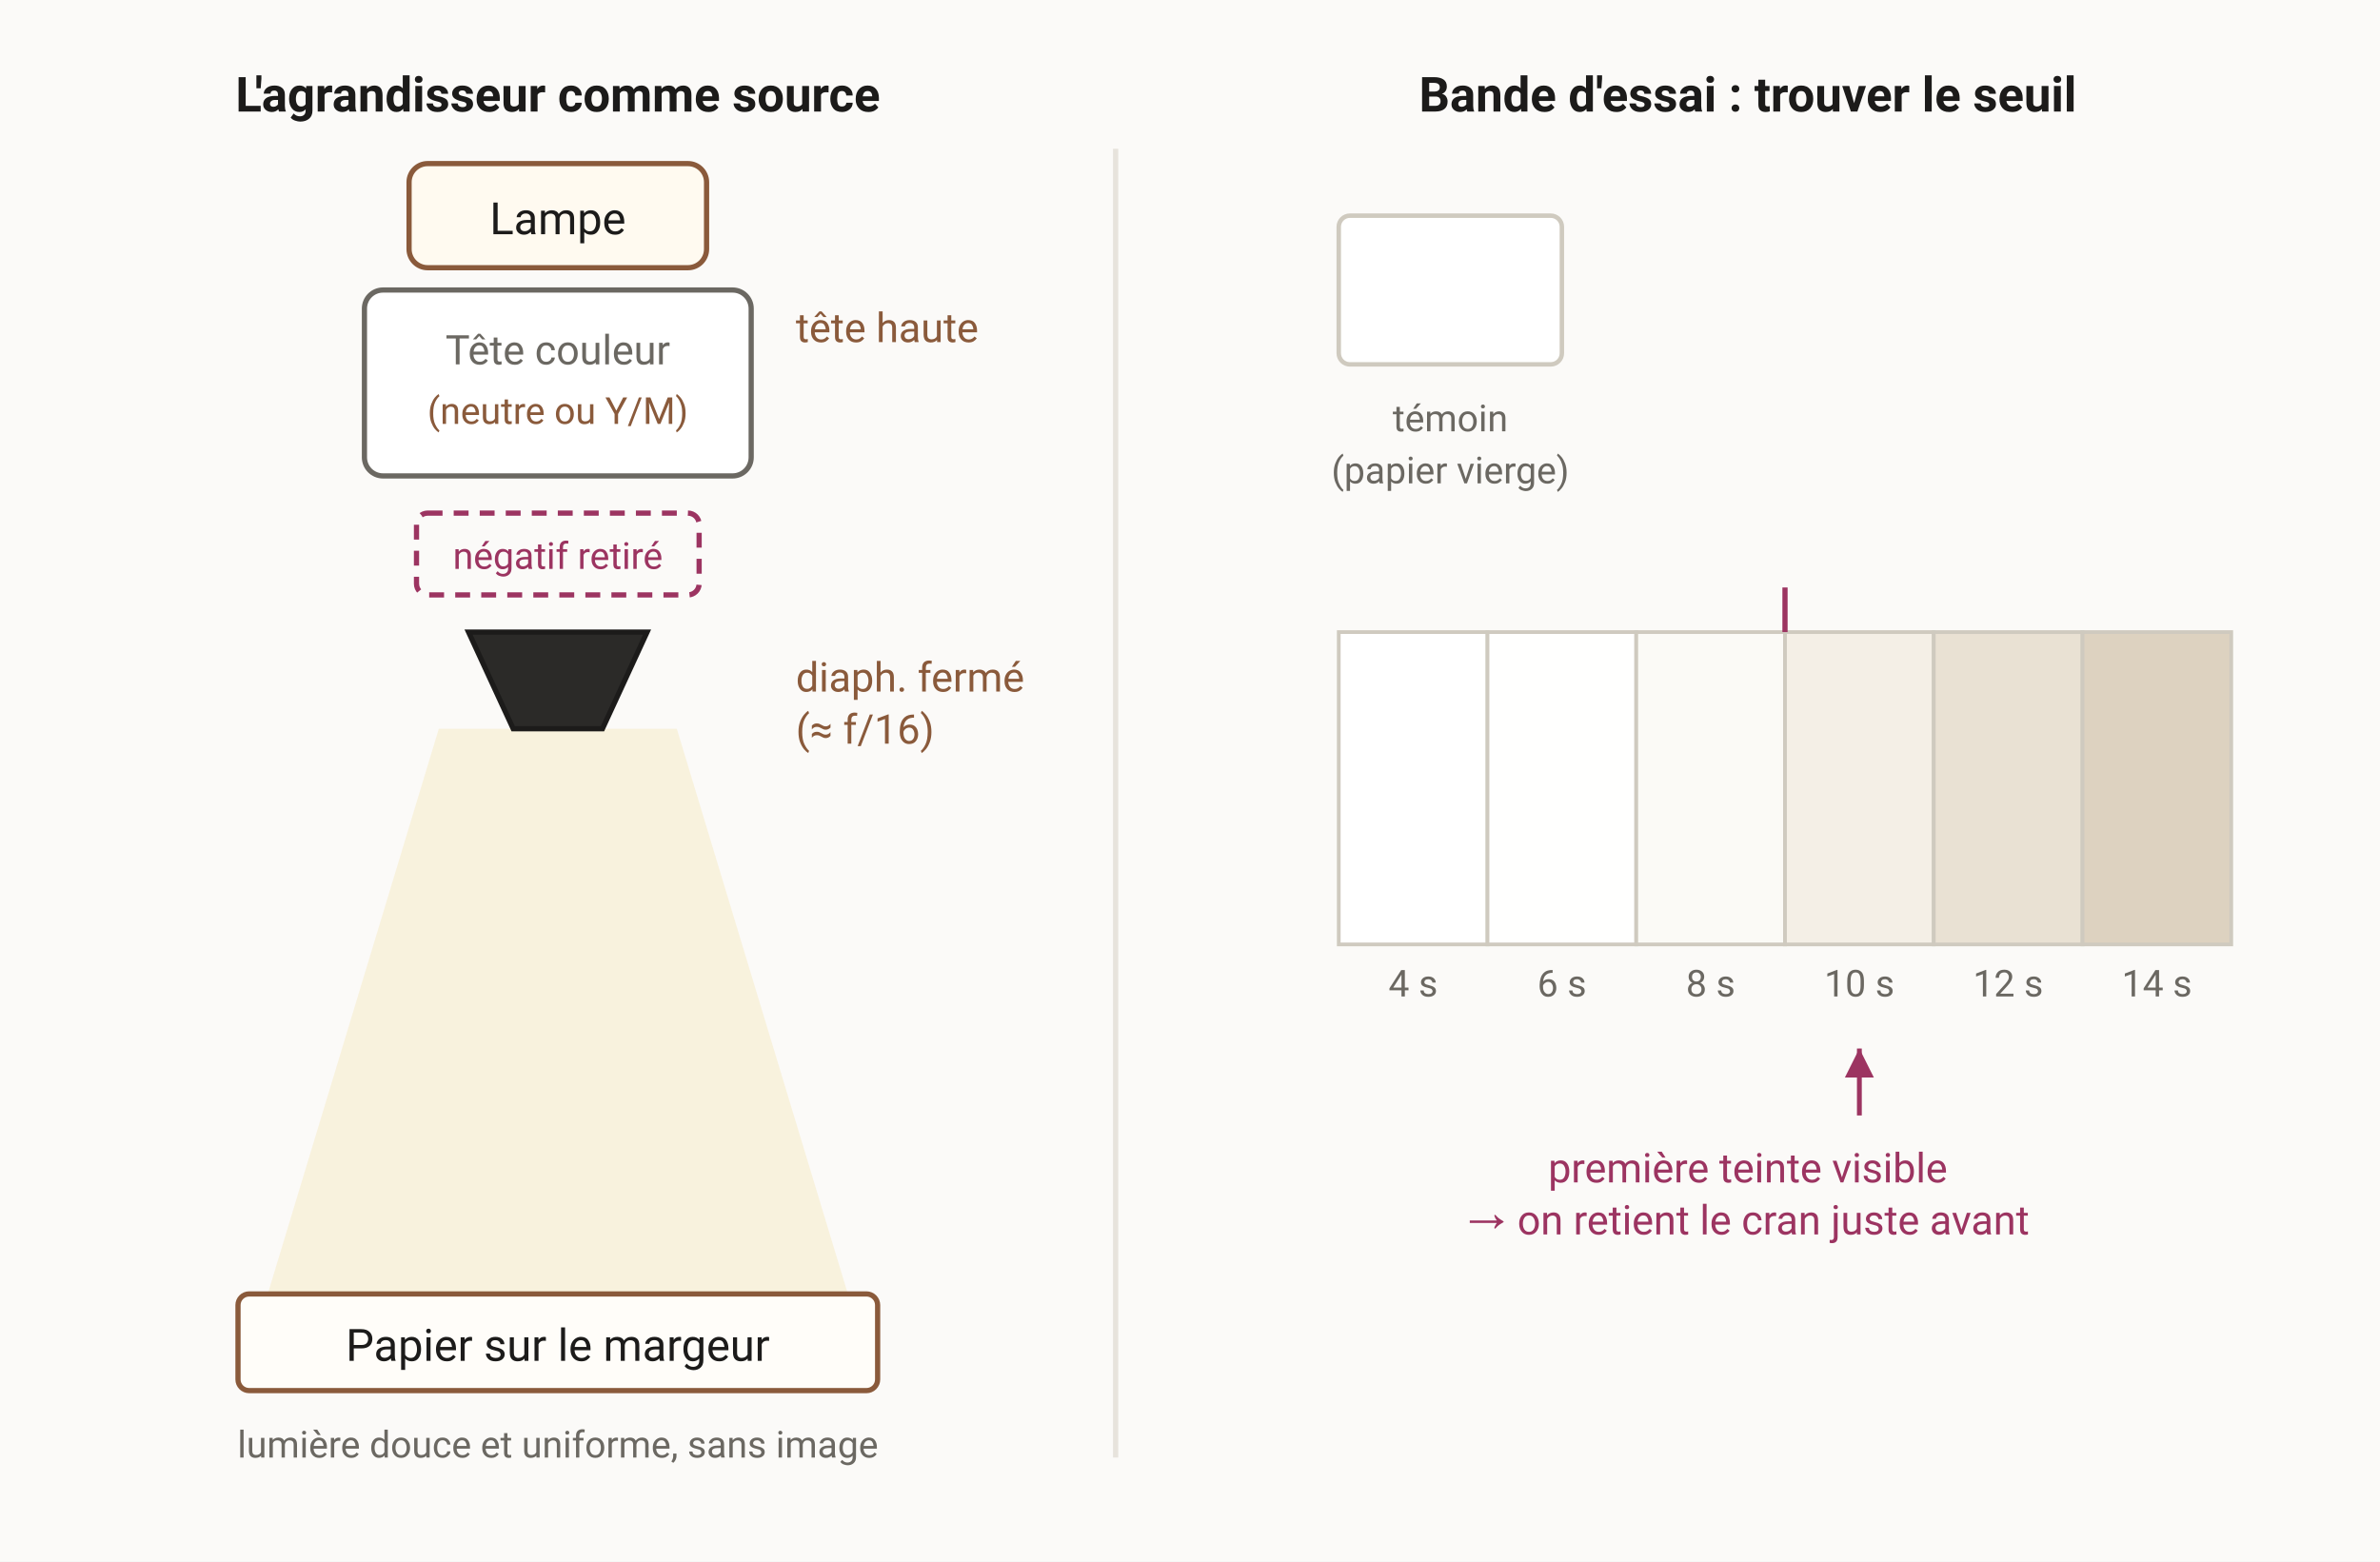
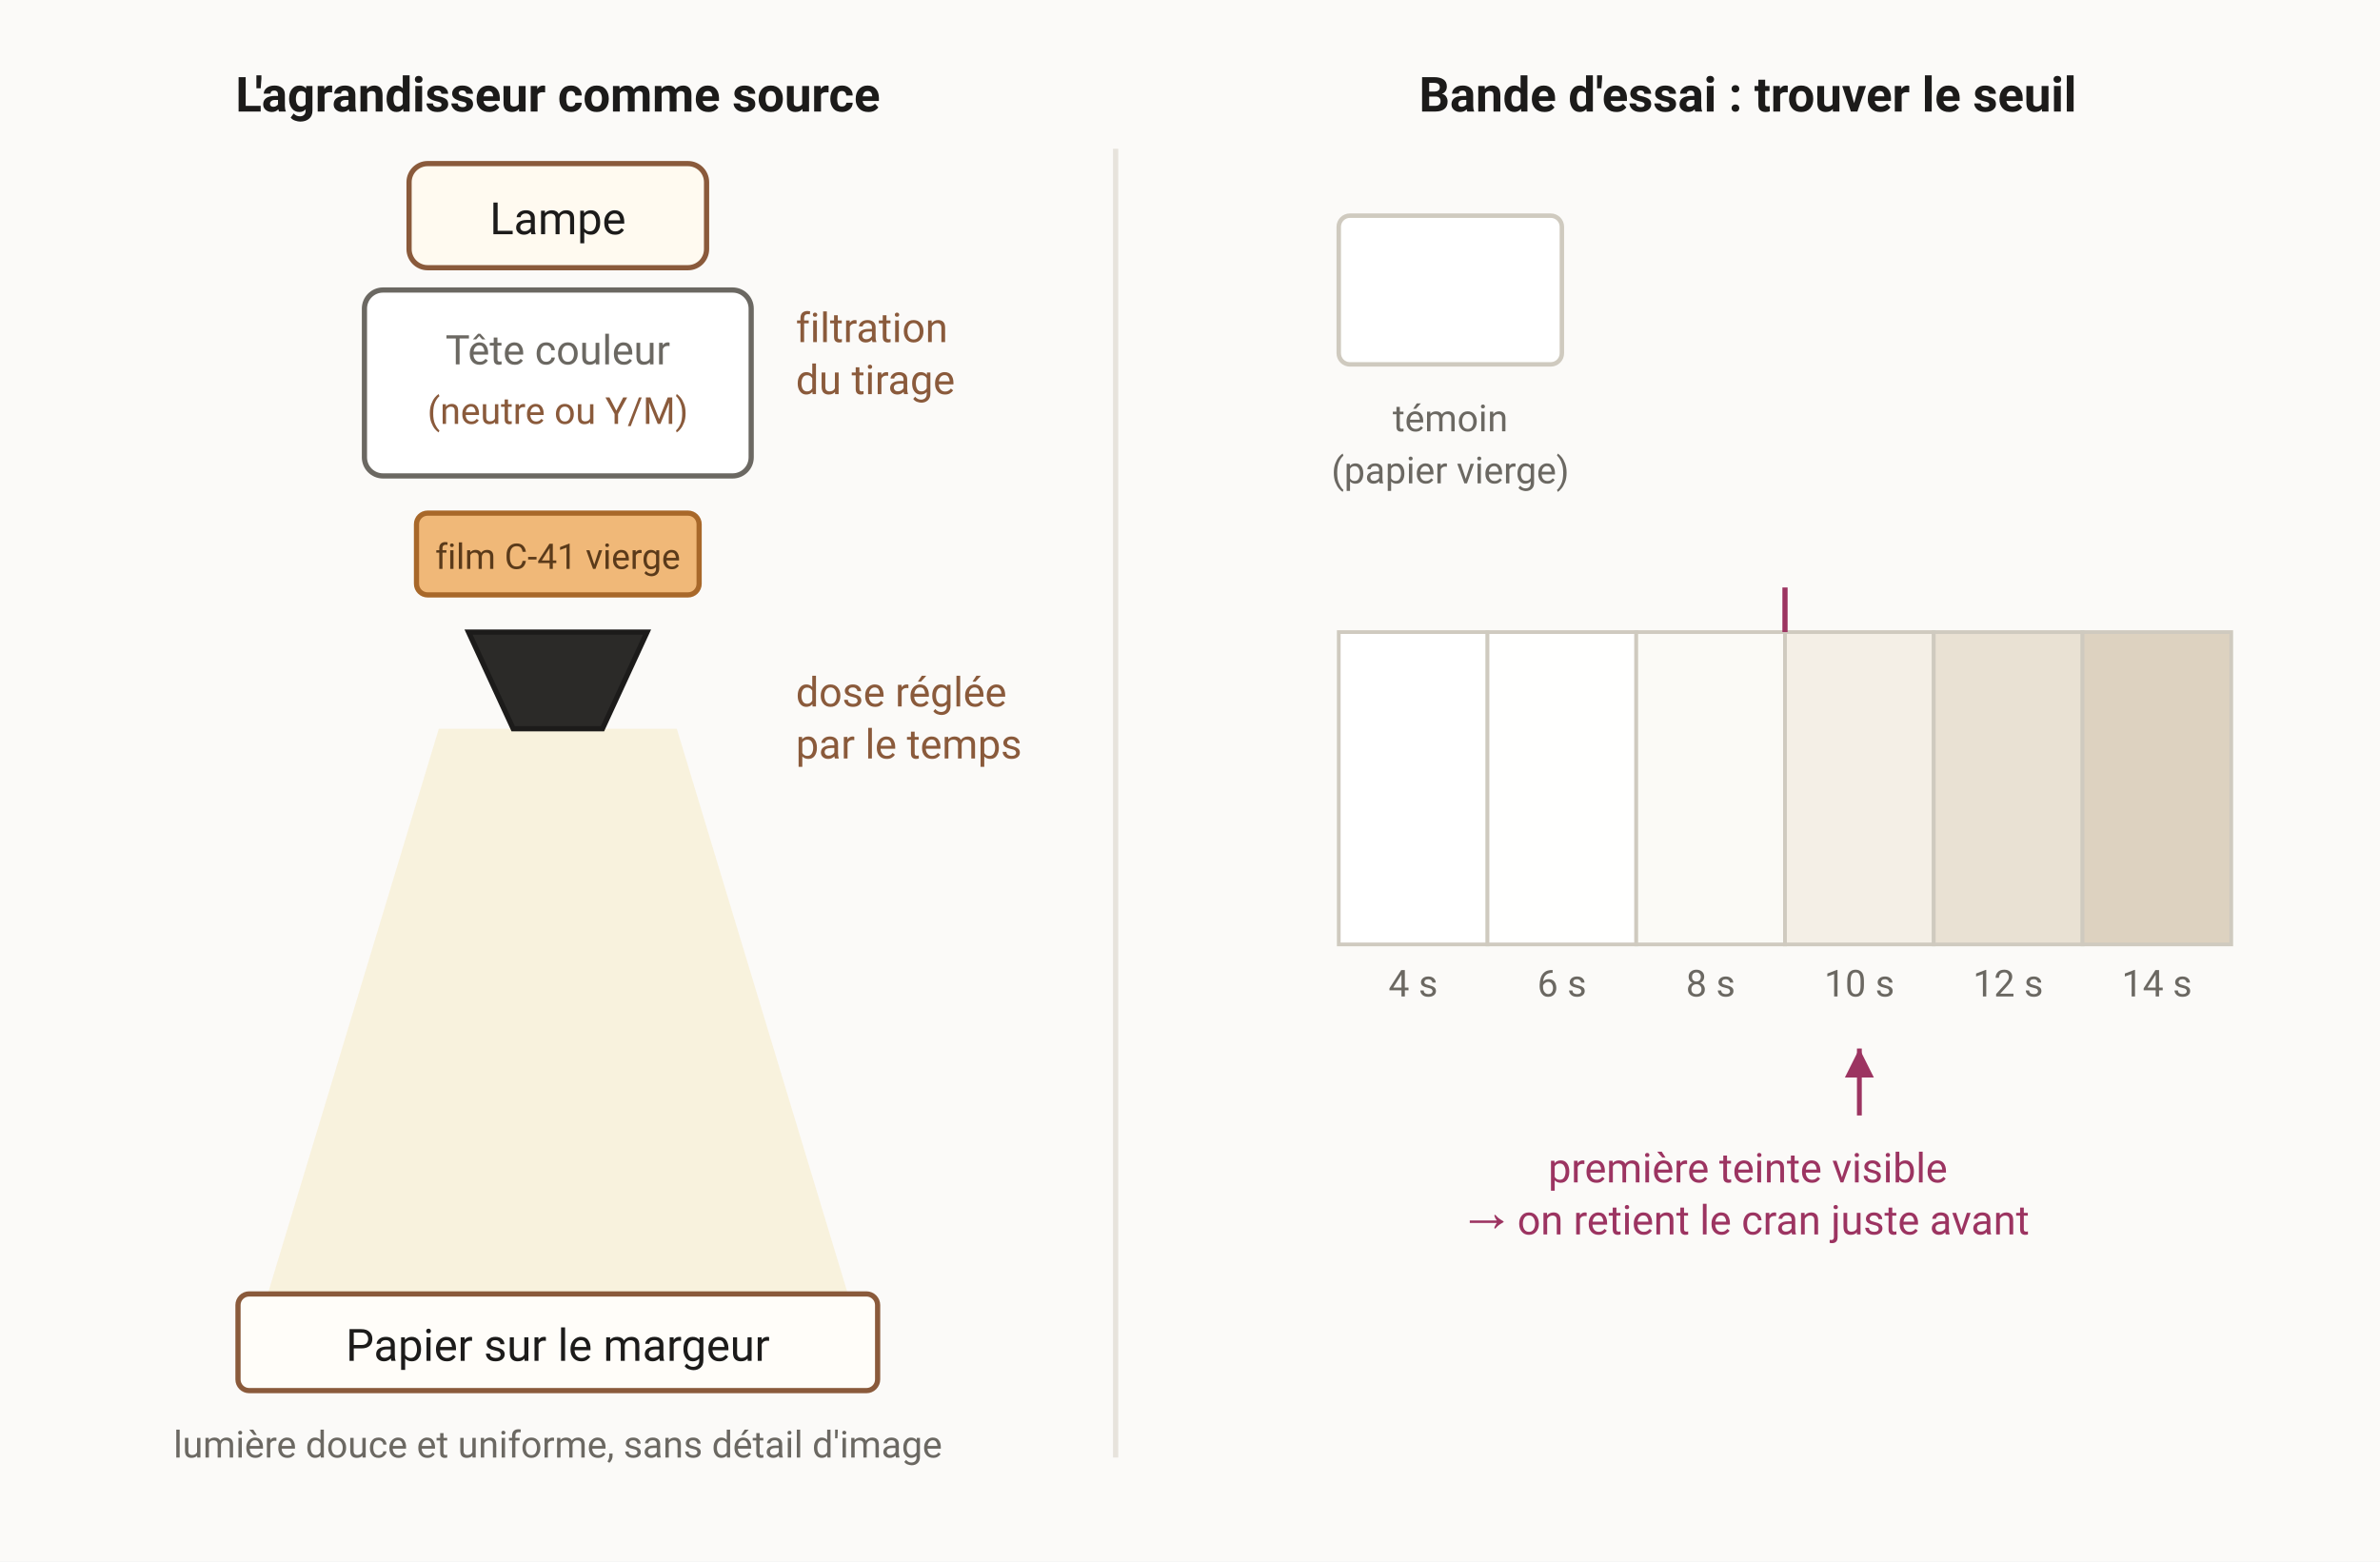
<svg xmlns="http://www.w3.org/2000/svg" viewBox="0 0 640 420" role="img" aria-labelledby="titre desc" font-family="-apple-system, 'Segoe UI', Roboto, Helvetica, Arial, sans-serif">
  <rect x="0" y="0" width="640" height="420" fill="#fbfaf8" />
  <text x="150" y="30" text-anchor="middle" font-size="13" fill="#1c1b1a" font-weight="bold">L'agrandisseur comme source</text>
  <path d="M118 196 H182 L228 348 H72 Z" fill="#f7eccb" opacity="0.6" />
  <rect x="110" y="44" width="80" height="28" rx="5" fill="#fffaf0" stroke="#8a5a3b" stroke-width="1.4" />
  <text x="150" y="63" text-anchor="middle" font-size="12" fill="#1c1b1a">Lampe</text>
  <rect x="98" y="78" width="104" height="50" rx="5" fill="#ffffff" stroke="#6b6862" stroke-width="1.4" />
  <text x="150" y="98" text-anchor="middle" font-size="11" fill="#6b6862">Tête couleur</text>
  <text x="150" y="114" text-anchor="middle" font-size="10" fill="#8a5a3b">(neutre ou Y/M)</text>
-   <rect x="112" y="138" width="76" height="22" rx="3" fill="#fbfaf8" stroke="#9c3461" stroke-width="1.4" stroke-dasharray="4 3" />
-   <text x="150" y="153" text-anchor="middle" font-size="10" fill="#9c3461">négatif retiré</text>
+   <rect x="112" y="138" width="76" height="22" rx="3" fill="#f0b878" stroke="#a8682a" stroke-width="1.4" />
+   <text x="150" y="153" text-anchor="middle" font-size="9.5" fill="#5a3a1a">film C-41 vierge</text>
  <path d="M126 170 H174 L162 196 H138 Z" fill="#2b2a28" stroke="#1c1b1a" stroke-width="1.4" />
  <rect x="64" y="348" width="172" height="26" rx="3" fill="#fffdf9" stroke="#8a5a3b" stroke-width="1.4" />
  <text x="150" y="366" text-anchor="middle" font-size="12" fill="#1c1b1a">Papier sur le margeur</text>
-   <text x="214" y="92" font-size="11" fill="#8a5a3b">tête haute</text>
-   <text x="214" y="186" font-size="11" fill="#8a5a3b">diaph. fermé</text>
-   <text x="214" y="200" font-size="11" fill="#8a5a3b">(≈ f/16)</text>
-   <text x="150" y="392" text-anchor="middle" font-size="10" fill="#6b6862">lumière douce et uniforme, sans image</text>
+   <text x="214" y="92" font-size="11" fill="#8a5a3b">filtration</text>
+   <text x="214" y="106" font-size="11" fill="#8a5a3b">du tirage</text>
+   <text x="214" y="190" font-size="11" fill="#8a5a3b">dose réglée</text>
+   <text x="214" y="204" font-size="11" fill="#8a5a3b">par le temps</text>
+   <text x="150" y="392" text-anchor="middle" font-size="10" fill="#6b6862">lumière douce et uniforme, sans détail d'image</text>
  <line x1="300" y1="40" x2="300" y2="392" stroke="#e7e3dc" stroke-width="1.4" />
  <text x="470" y="30" text-anchor="middle" font-size="13" fill="#1c1b1a" font-weight="bold">Bande d'essai : trouver le seuil</text>
  <rect x="360" y="58" width="60" height="40" rx="3" fill="#ffffff" stroke="#cfcabf" stroke-width="1.2" />
  <text x="390" y="116" text-anchor="middle" font-size="10" fill="#6b6862">témoin</text>
  <text x="390" y="130" text-anchor="middle" font-size="10" fill="#6b6862">(papier vierge)</text>
  <g stroke="#cfcabf" stroke-width="1">
    <rect x="360" y="170" width="40" height="84" fill="#ffffff" />
    <rect x="400" y="170" width="40" height="84" fill="#fffffe" />
    <rect x="440" y="170" width="40" height="84" fill="#fbfaf6" />
    <rect x="480" y="170" width="40" height="84" fill="#f4efe6" />
    <rect x="520" y="170" width="40" height="84" fill="#e9e1d3" />
    <rect x="560" y="170" width="40" height="84" fill="#ddd2c0" />
  </g>
  <g font-size="10" fill="#6b6862" text-anchor="middle">
    <text x="380" y="268">4 s</text>
    <text x="420" y="268">6 s</text>
    <text x="460" y="268">8 s</text>
    <text x="500" y="268">10 s</text>
    <text x="540" y="268">12 s</text>
    <text x="580" y="268">14 s</text>
  </g>
  <line x1="480" y1="158" x2="480" y2="170" stroke="#9c3461" stroke-width="1.4" />
  <path d="M500 300 L500 282" fill="none" stroke="#9c3461" stroke-width="1.3" marker-end="url(#a3)" />
  <text x="470" y="318" text-anchor="middle" font-size="11" fill="#9c3461">première teinte visible</text>
  <text x="470" y="332" text-anchor="middle" font-size="11" fill="#9c3461">→ on retient le cran juste avant</text>
  <defs>
    <marker id="a3" markerWidth="9" markerHeight="9" refX="6" refY="3" orient="auto">
      <path d="M0 0 L6 3 L0 6 Z" fill="#9c3461" />
    </marker>
  </defs>
</svg>
